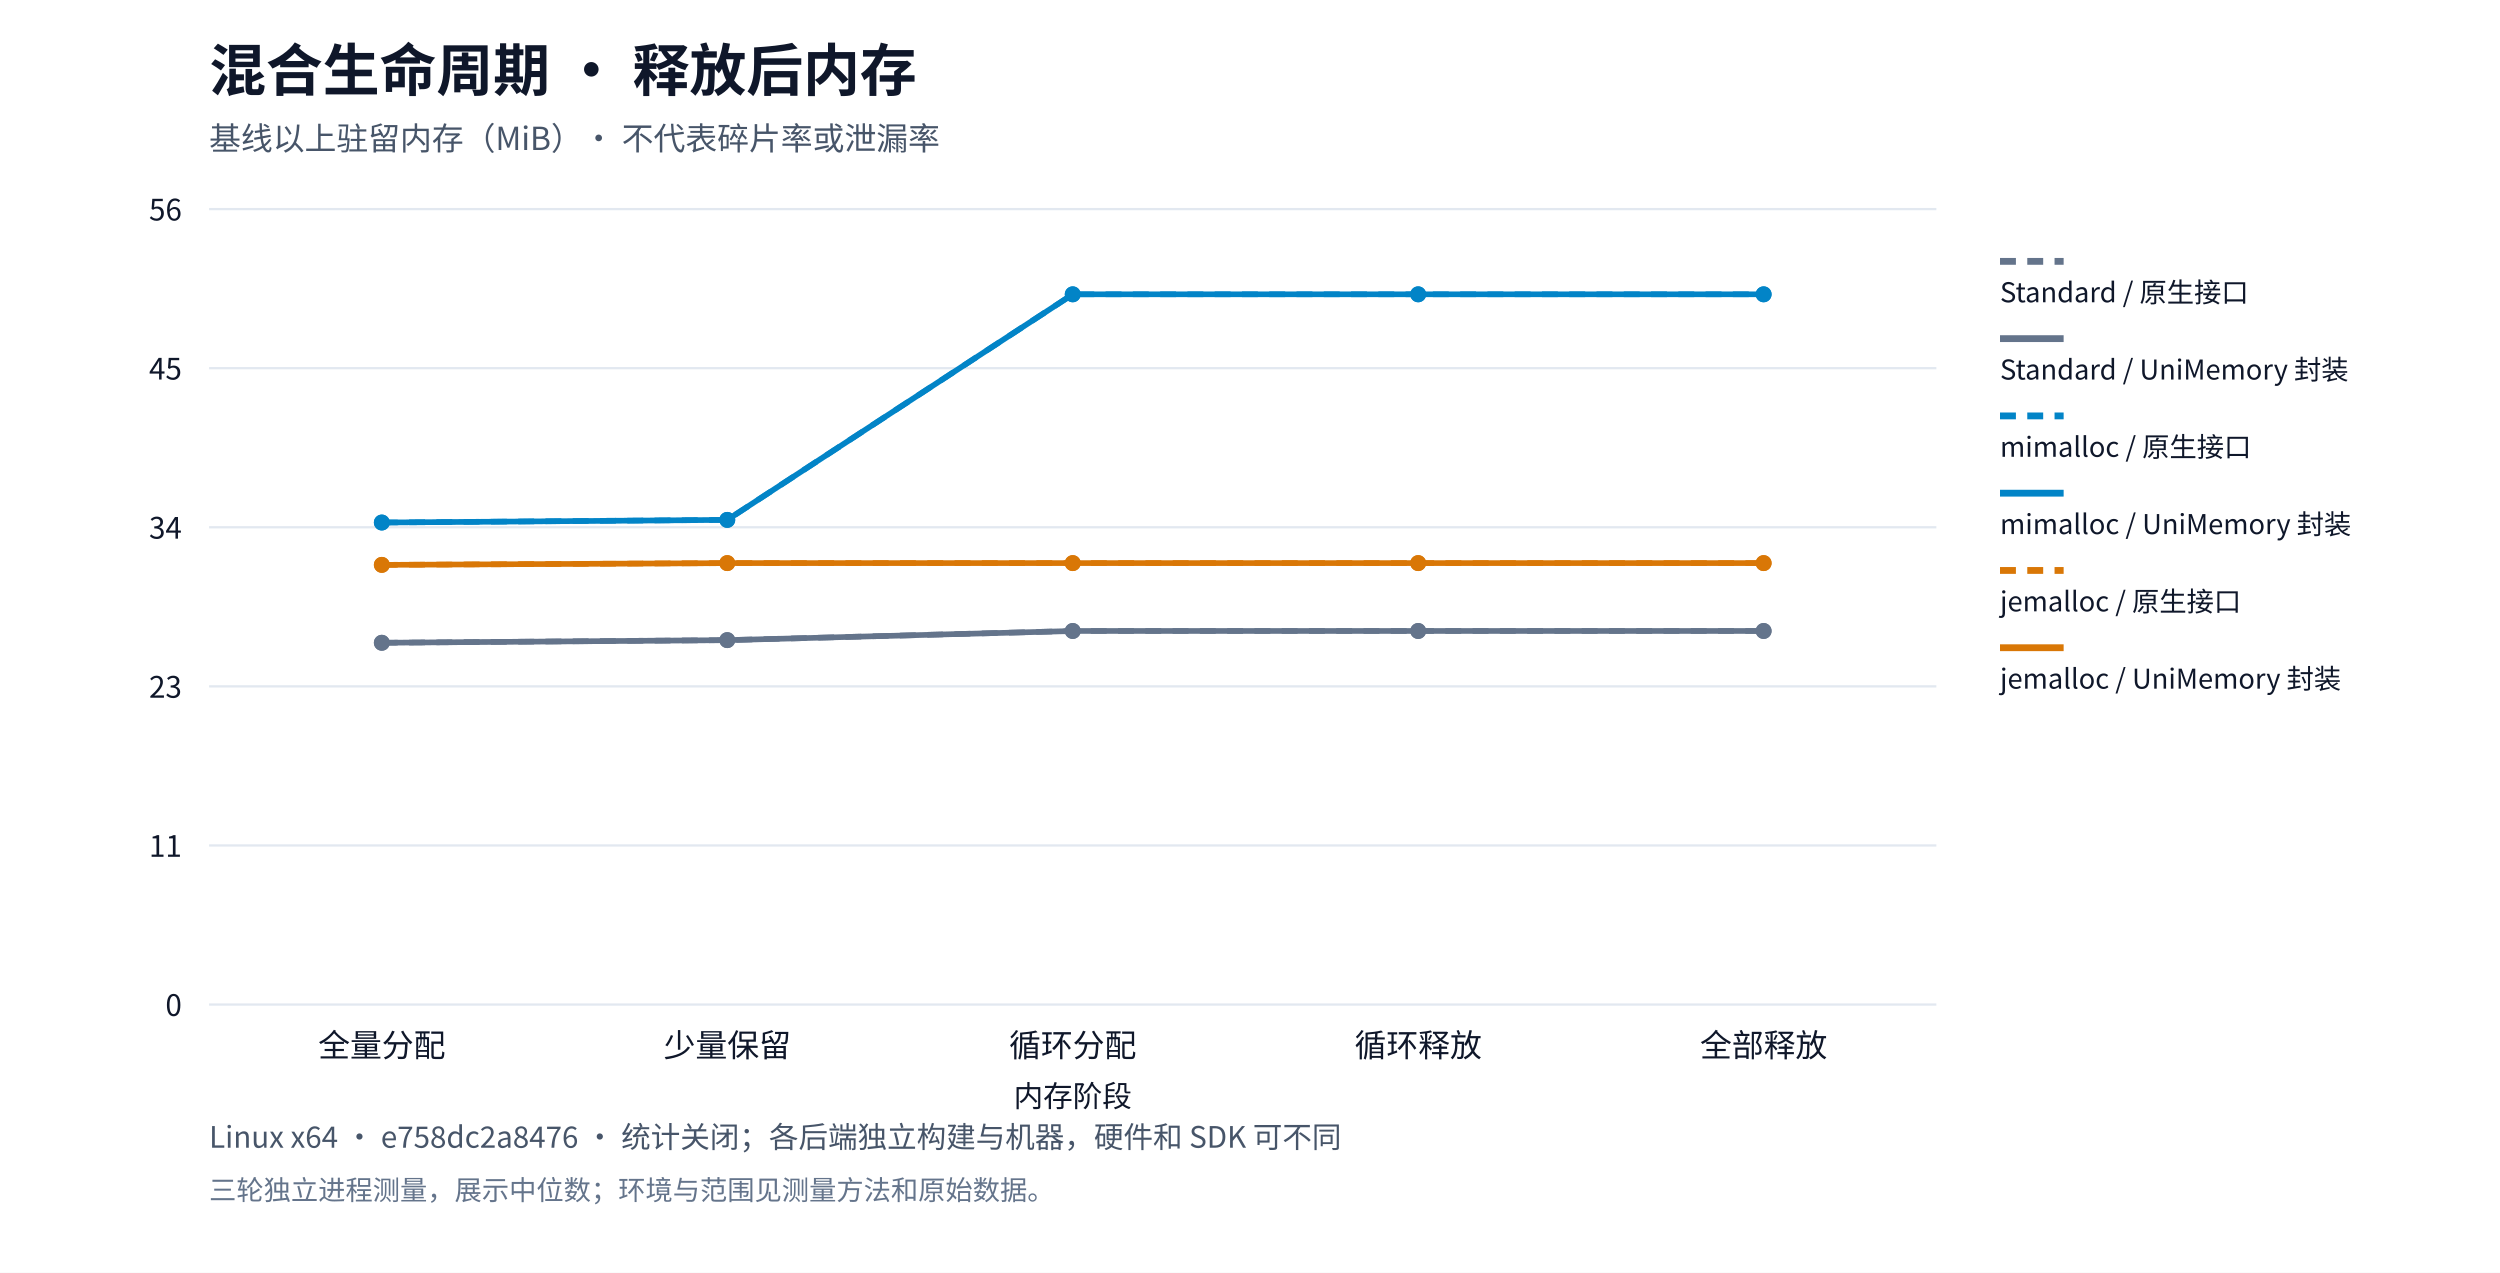
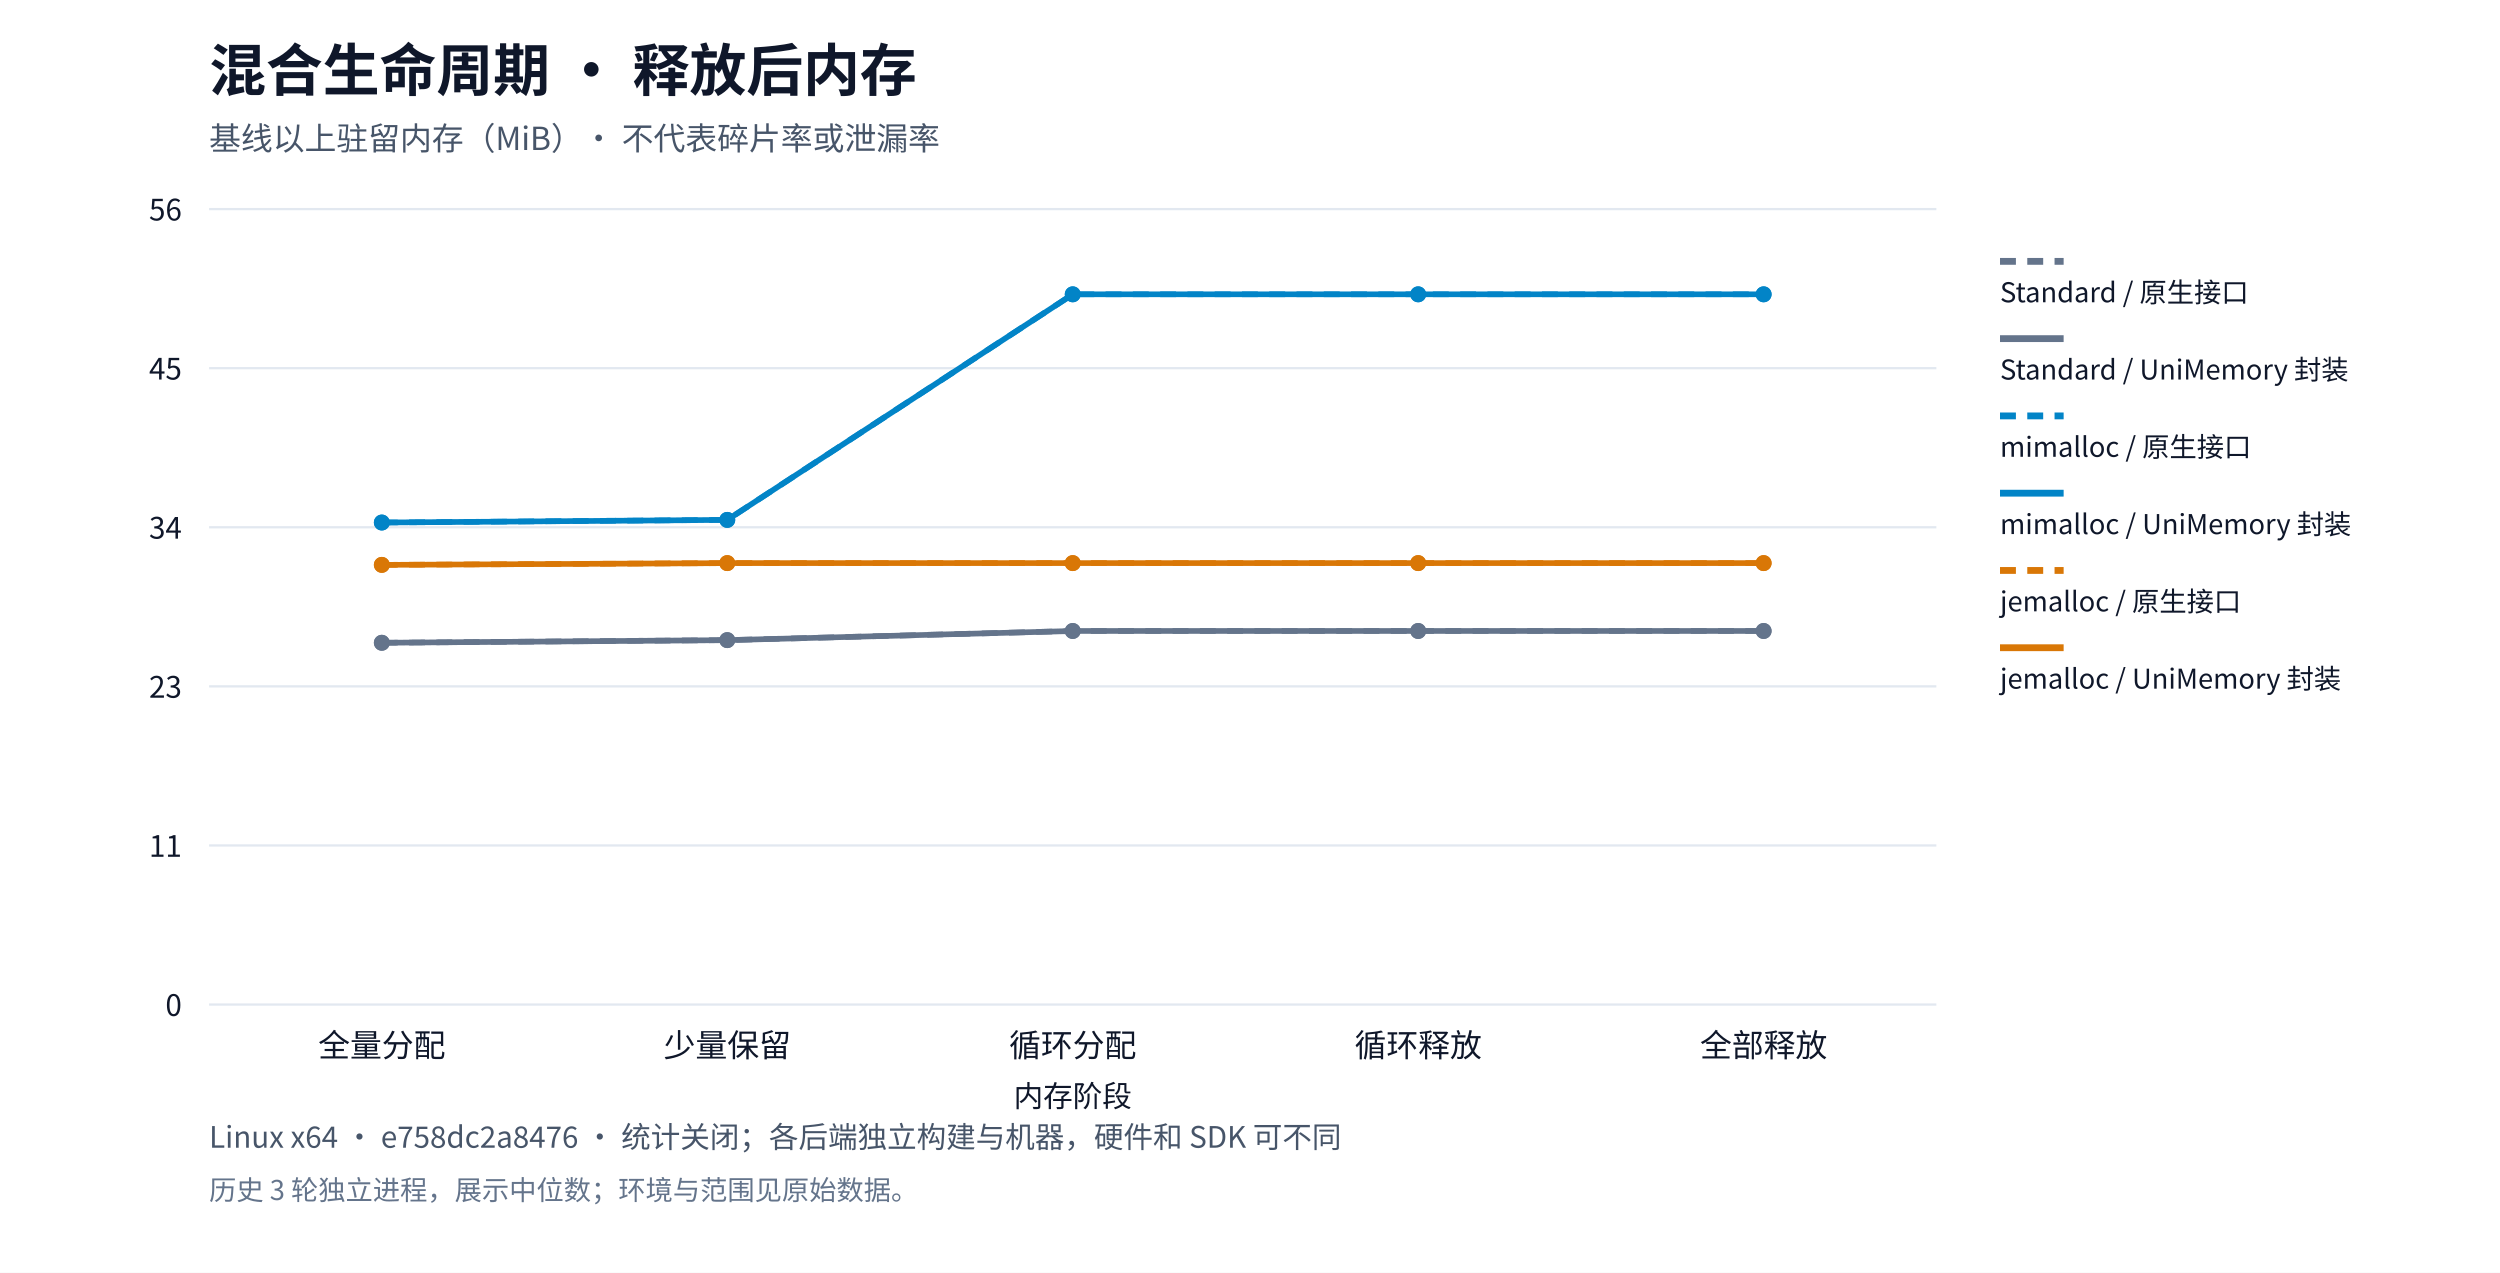
<svg xmlns="http://www.w3.org/2000/svg" xml:lang="zh-CN" viewBox="0 0 1100 560" role="img">
  <rect width="1100" height="560" fill="#ffffff" />
  <g font-family="system-ui,Segoe UI,Microsoft YaHei,PingFang SC,Noto Sans CJK SC,sans-serif" fill="#0f172a">
    <text x="92" y="40" font-size="25" font-weight="650">混合生命周期 · 释放后内存</text>
    <text x="92" y="66" font-size="14" fill="#475569">基线以上驻留内存（MiB）· 不代表碎片率或泄漏率</text>
    <path d="M92,442.0h760" stroke="#e2e8f0" />
    <text x="80" y="447.0" text-anchor="end" font-size="13">0</text>
    <path d="M92,372.0h760" stroke="#e2e8f0" />
    <text x="80" y="377.0" text-anchor="end" font-size="13">11</text>
    <path d="M92,302.0h760" stroke="#e2e8f0" />
    <text x="80" y="307.0" text-anchor="end" font-size="13">23</text>
    <path d="M92,232.0h760" stroke="#e2e8f0" />
    <text x="80" y="237.0" text-anchor="end" font-size="13">34</text>
    <path d="M92,162.0h760" stroke="#e2e8f0" />
    <text x="80" y="167.0" text-anchor="end" font-size="13">45</text>
    <path d="M92,92.0h760" stroke="#e2e8f0" />
    <text x="80" y="97.0" text-anchor="end" font-size="13">56</text>
    <text x="168.0" y="465" text-anchor="middle" font-size="14">全量分配</text>
    <text x="320.0" y="465" text-anchor="middle" font-size="14">少量保留</text>
    <text x="472.0" y="465" text-anchor="middle" font-size="14">循环分配</text>
    <text x="624.0" y="465" text-anchor="middle" font-size="14">循环释放</text>
    <text x="776.0" y="465" text-anchor="middle" font-size="14">全部释放</text>
    <circle cx="168.0" cy="282.819" r="3.5" fill="#64748b" />
    <circle cx="320.0" cy="281.656" r="3.5" fill="#64748b" />
    <circle cx="472.0" cy="277.635" r="3.5" fill="#64748b" />
    <circle cx="624.0" cy="277.635" r="3.5" fill="#64748b" />
    <circle cx="776.0" cy="277.635" r="3.5" fill="#64748b" />
    <polyline points="168.0,282.819 320.0,281.656 472.0,277.635 624.0,277.635 776.0,277.635" fill="none" stroke="#64748b" stroke-width="2.5" stroke-dasharray="7 5" />
    <path d="M880,115h28" stroke="#64748b" stroke-width="3" stroke-dasharray="7 5" />
    <text x="880" y="133" font-size="12">Standard / 原生接口</text>
    <circle cx="168.0" cy="282.819" r="3.5" fill="#64748b" />
    <circle cx="320.0" cy="281.656" r="3.5" fill="#64748b" />
    <circle cx="472.0" cy="277.635" r="3.5" fill="#64748b" />
    <circle cx="624.0" cy="277.635" r="3.5" fill="#64748b" />
    <circle cx="776.0" cy="277.635" r="3.5" fill="#64748b" />
    <polyline points="168.0,282.819 320.0,281.656 472.0,277.635 624.0,277.635 776.0,277.635" fill="none" stroke="#64748b" stroke-width="2.5" />
    <path d="M880,149h28" stroke="#64748b" stroke-width="3" />
    <text x="880" y="167" font-size="12">Standard / UniMemory 封装</text>
    <circle cx="168.0" cy="229.912" r="3.5" fill="#0284c7" />
    <circle cx="320.0" cy="228.749" r="3.5" fill="#0284c7" />
    <circle cx="472.0" cy="129.5" r="3.5" fill="#0284c7" />
    <circle cx="624.0" cy="129.5" r="3.5" fill="#0284c7" />
    <circle cx="776.0" cy="129.5" r="3.5" fill="#0284c7" />
    <polyline points="168.0,229.912 320.0,228.749 472.0,129.5 624.0,129.5 776.0,129.5" fill="none" stroke="#0284c7" stroke-width="2.5" stroke-dasharray="7 5" />
    <path d="M880,183h28" stroke="#0284c7" stroke-width="3" stroke-dasharray="7 5" />
    <text x="880" y="201" font-size="12">mimalloc / 原生接口</text>
    <circle cx="168.0" cy="229.912" r="3.5" fill="#0284c7" />
    <circle cx="320.0" cy="228.749" r="3.5" fill="#0284c7" />
    <circle cx="472.0" cy="129.5" r="3.5" fill="#0284c7" />
    <circle cx="624.0" cy="129.5" r="3.5" fill="#0284c7" />
    <circle cx="776.0" cy="129.5" r="3.5" fill="#0284c7" />
    <polyline points="168.0,229.912 320.0,228.749 472.0,129.5 624.0,129.5 776.0,129.5" fill="none" stroke="#0284c7" stroke-width="2.5" />
    <path d="M880,217h28" stroke="#0284c7" stroke-width="3" />
    <text x="880" y="235" font-size="12">mimalloc / UniMemory 封装</text>
    <circle cx="168.0" cy="248.541" r="3.5" fill="#d97706" />
    <circle cx="320.0" cy="247.766" r="3.5" fill="#d97706" />
    <circle cx="472.0" cy="247.766" r="3.5" fill="#d97706" />
    <circle cx="624.0" cy="247.766" r="3.5" fill="#d97706" />
    <circle cx="776.0" cy="247.766" r="3.5" fill="#d97706" />
    <polyline points="168.0,248.541 320.0,247.766 472.0,247.766 624.0,247.766 776.0,247.766" fill="none" stroke="#d97706" stroke-width="2.5" stroke-dasharray="7 5" />
    <path d="M880,251h28" stroke="#d97706" stroke-width="3" stroke-dasharray="7 5" />
    <text x="880" y="269" font-size="12">jemalloc / 原生接口</text>
    <circle cx="168.0" cy="248.541" r="3.5" fill="#d97706" />
    <circle cx="320.0" cy="247.766" r="3.5" fill="#d97706" />
    <circle cx="472.0" cy="247.766" r="3.5" fill="#d97706" />
    <circle cx="624.0" cy="247.766" r="3.5" fill="#d97706" />
    <circle cx="776.0" cy="247.766" r="3.5" fill="#d97706" />
    <polyline points="168.0,248.541 320.0,247.766 472.0,247.766 624.0,247.766 776.0,247.766" fill="none" stroke="#d97706" stroke-width="2.5" />
    <path d="M880,285h28" stroke="#d97706" stroke-width="3" />
    <text x="880" y="303" font-size="12">jemalloc / UniMemory 封装</text>
    <text x="472" y="487" text-anchor="middle" font-size="13">内存阶段</text>
    <text x="92" y="505" font-size="13" fill="#475569">Linux x64 · e758dc2a8476 · 统计关闭；各后端独立构建与机器，硬件和 SDK 可不同</text>
-     <text x="92" y="528" font-size="12" fill="#64748b">三轮独立进程测量，展示中位数；环境与范围见测量方法和原始数据。</text>
+     <text x="92" y="528" font-size="12" fill="#64748b">历史 3 轮独立进程，展示中位数；环境与范围见原始数据。</text>
  </g>
</svg>
